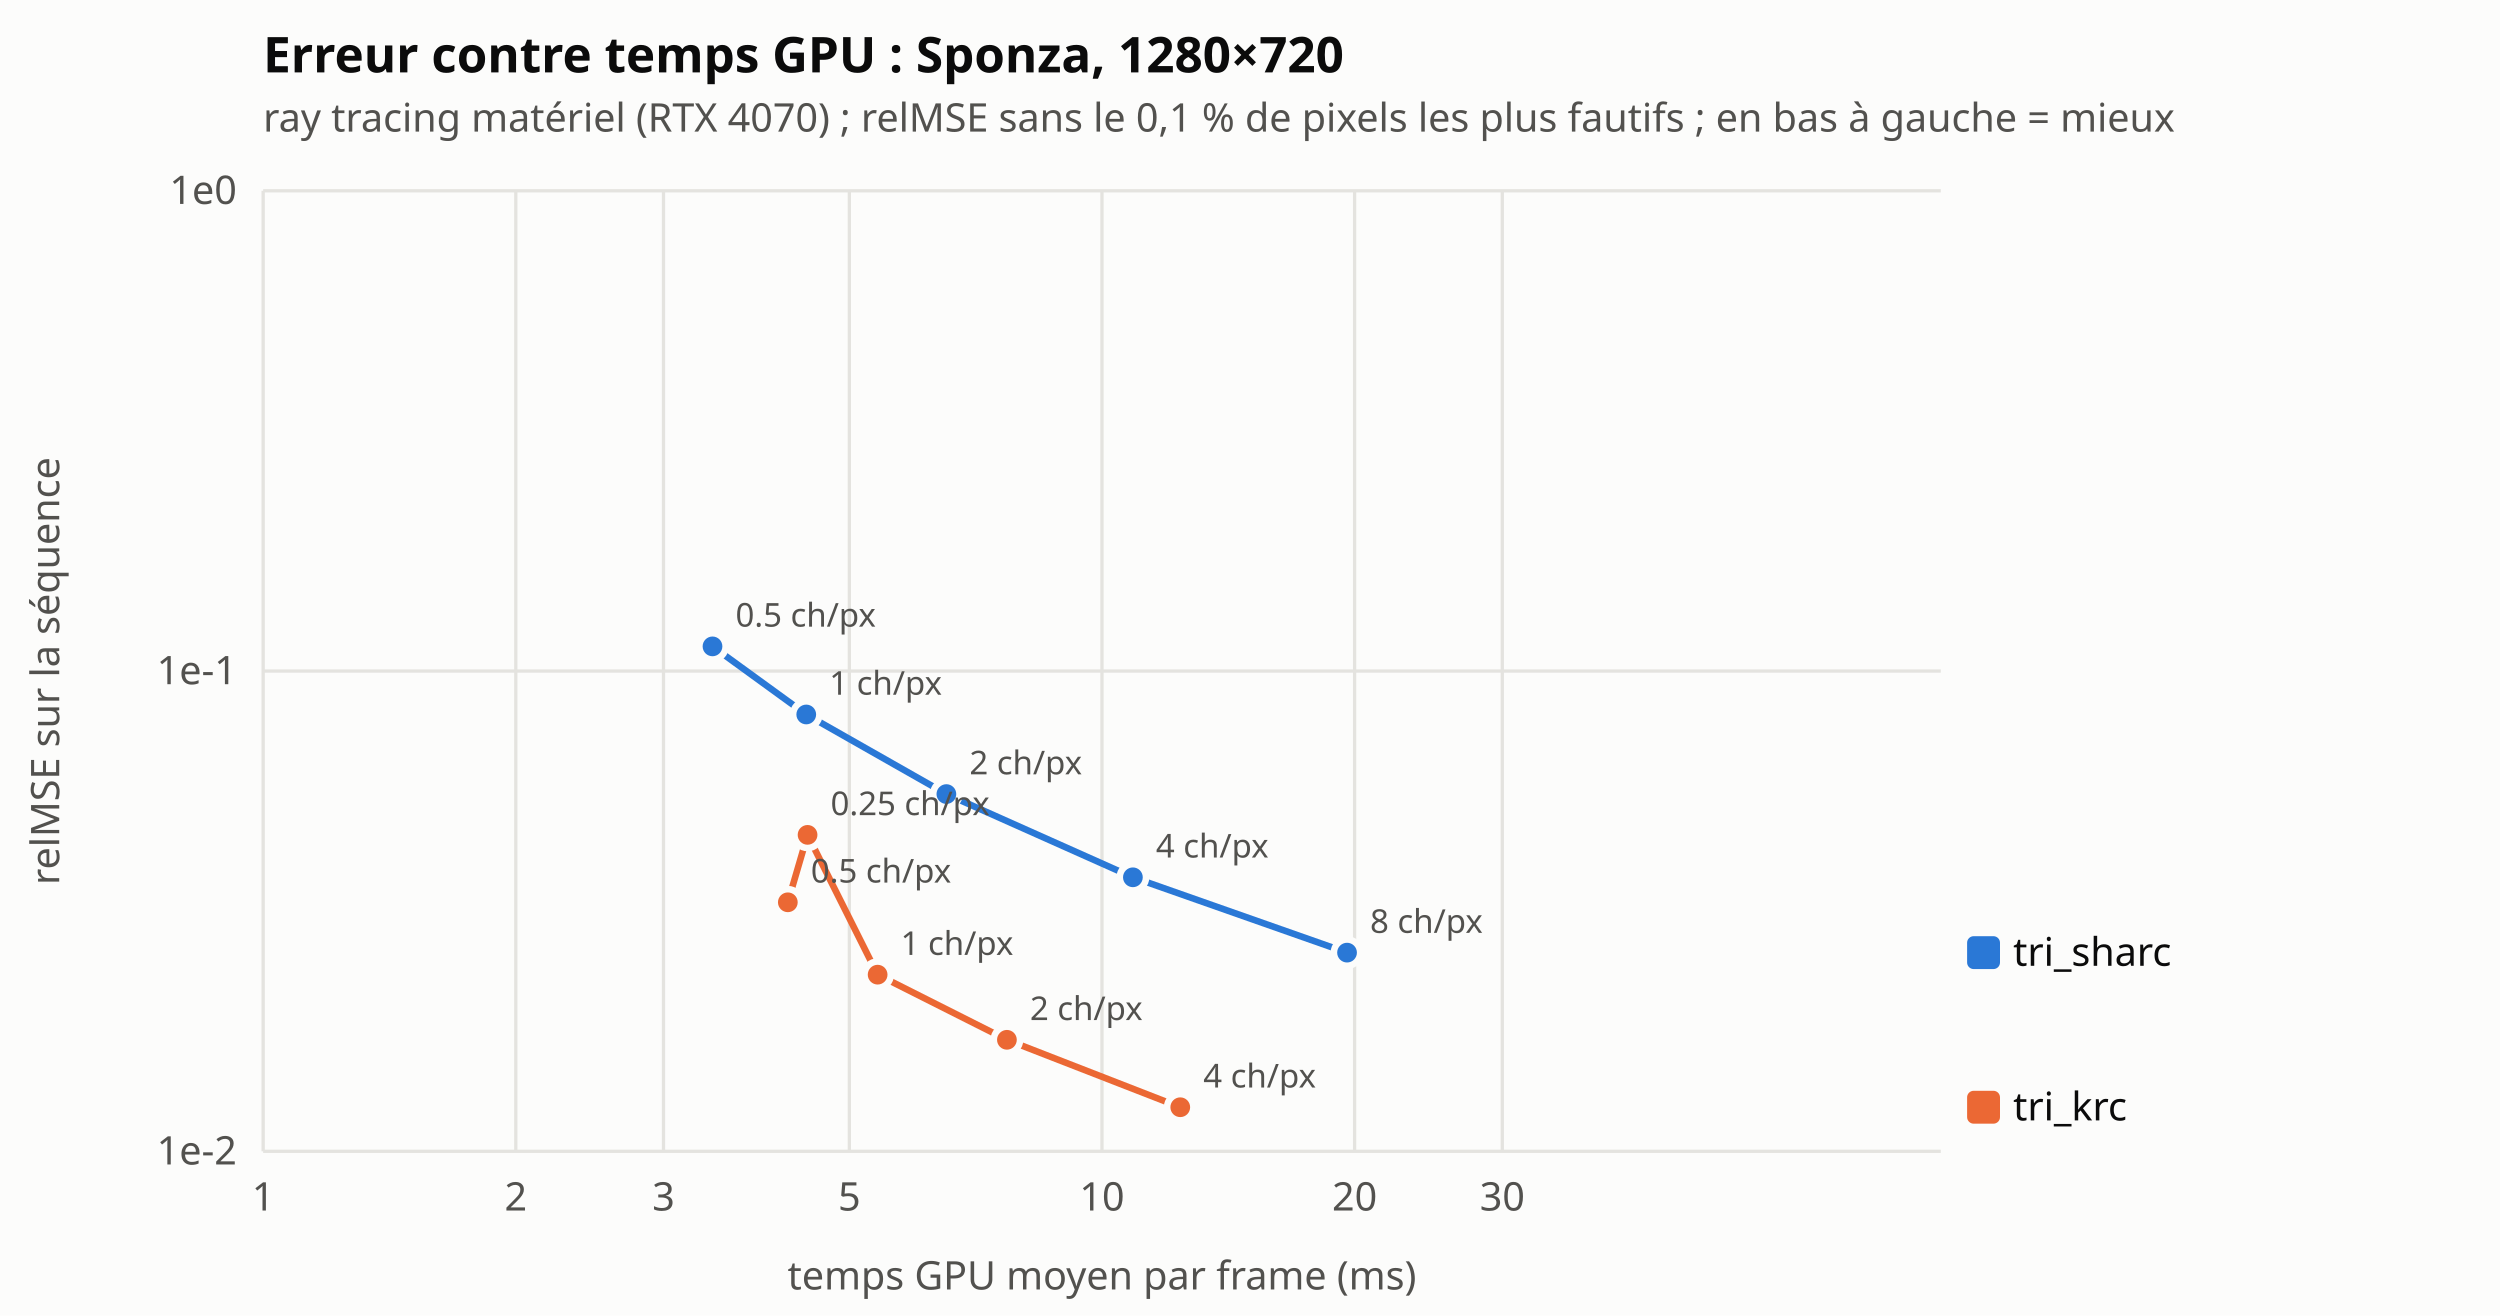
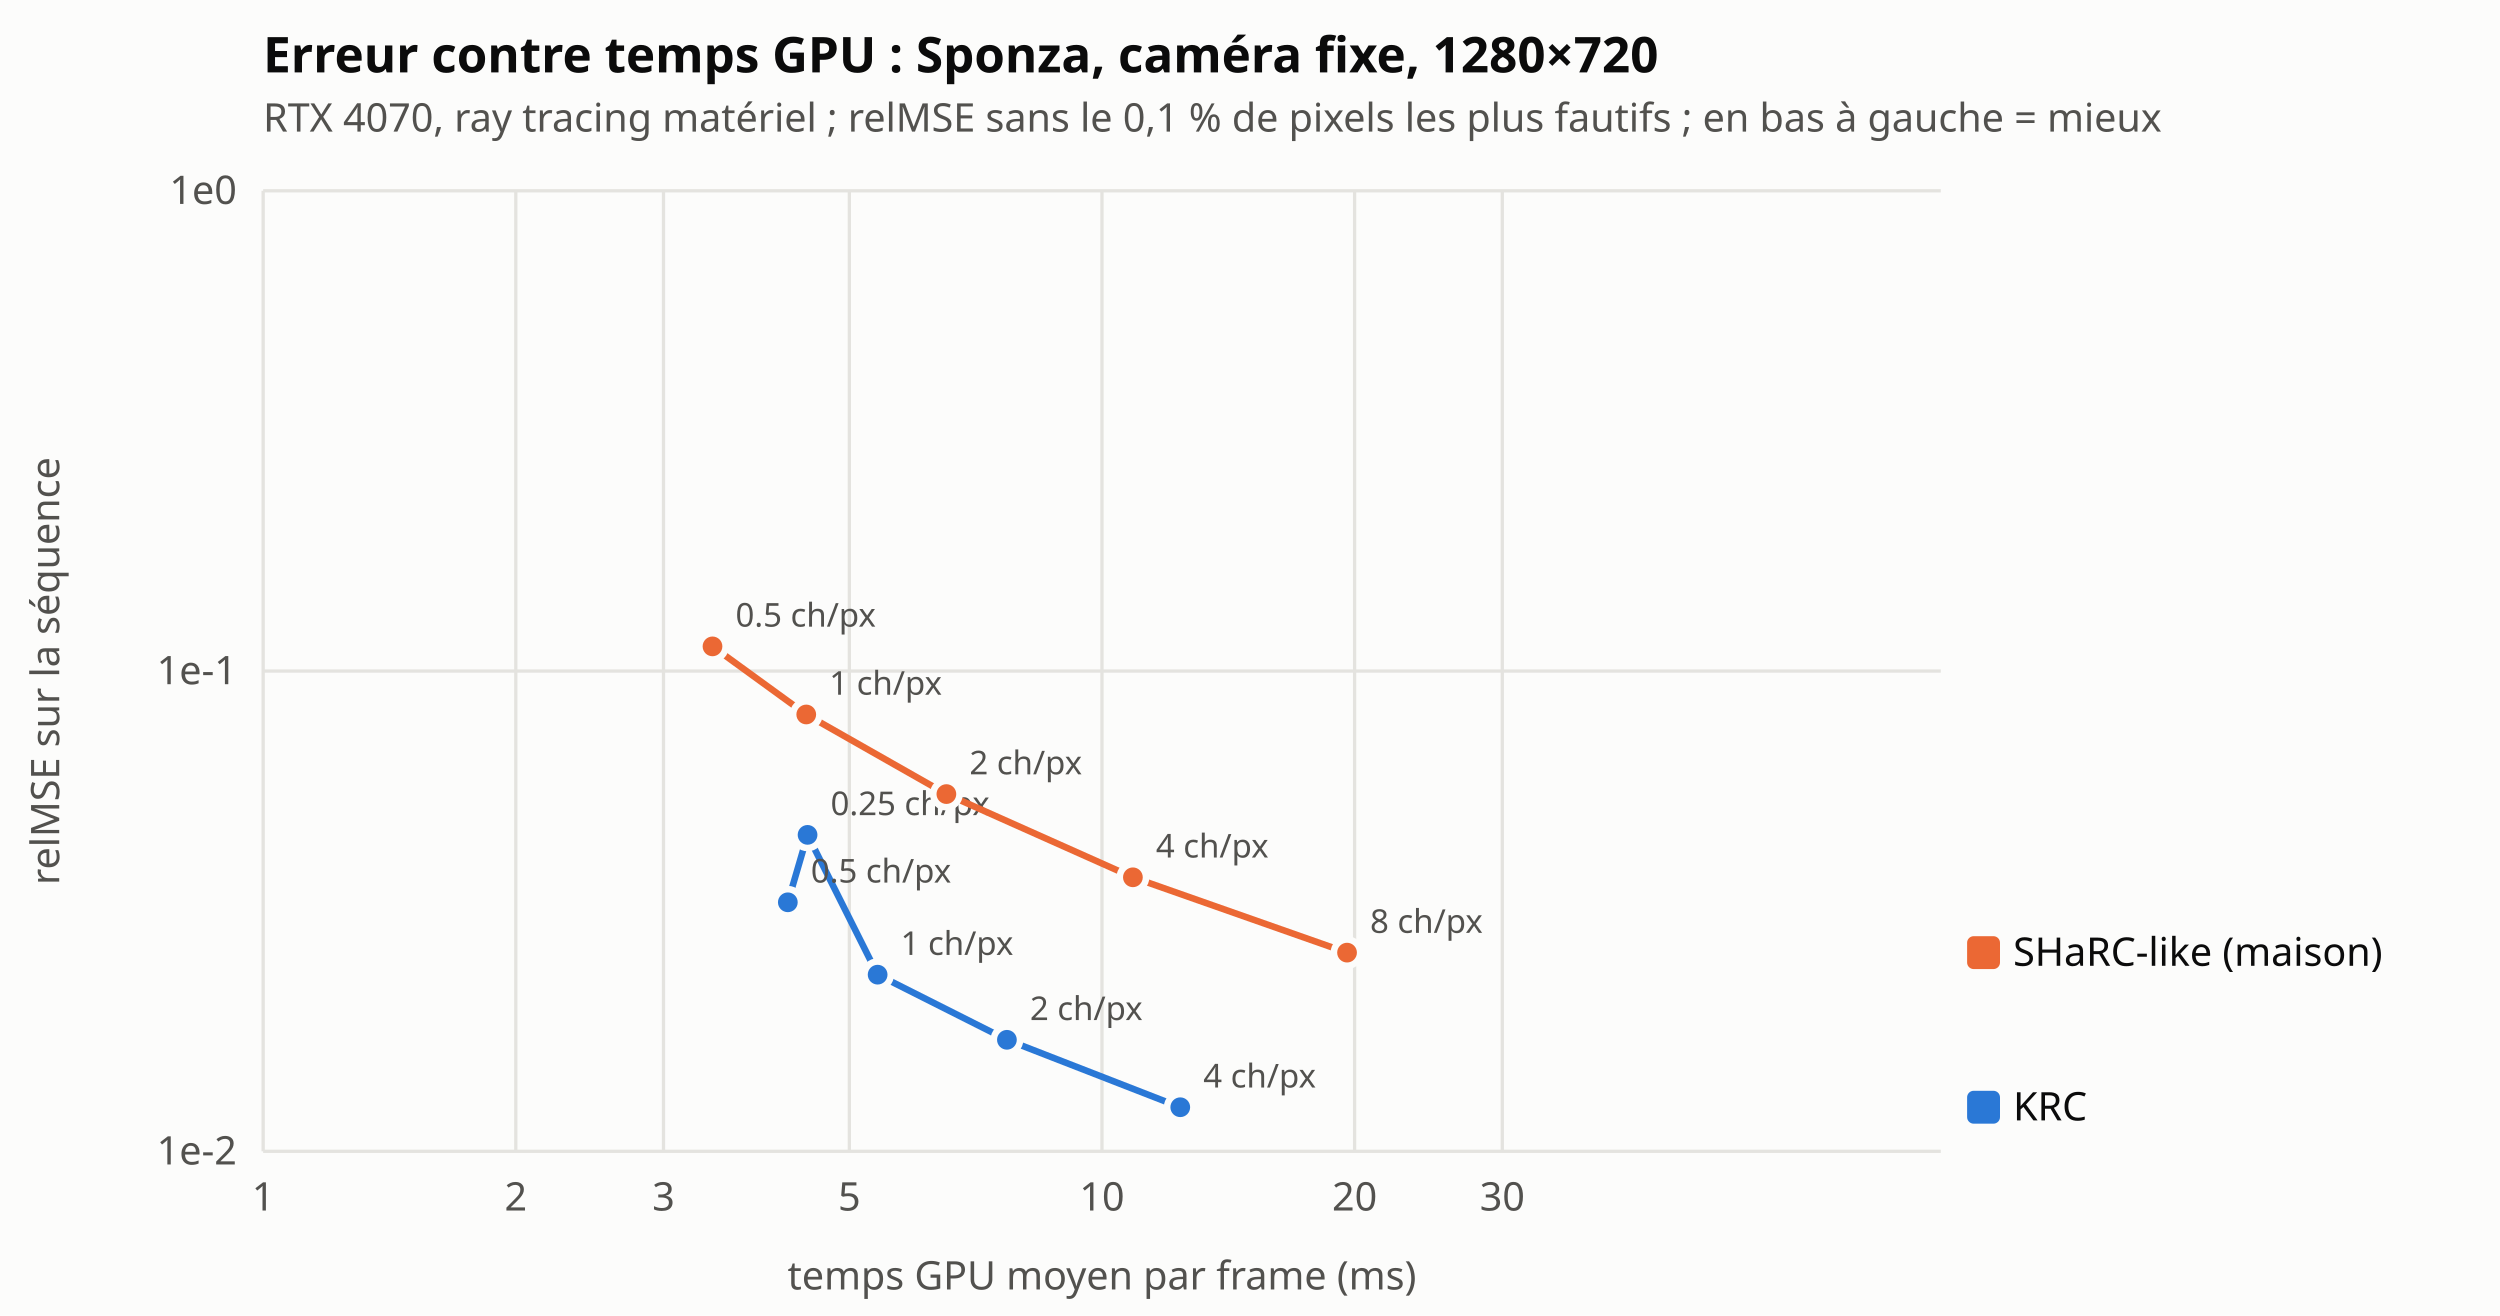
<svg xmlns="http://www.w3.org/2000/svg" viewBox="0 0 760 400" font-family="system-ui, sans-serif" font-size="12">
  <rect width="760" height="400" fill="#fcfcfb" />
-   <text x="80" y="22" font-size="15" font-weight="600" fill="#0b0b0b">Erreur contre temps GPU : Sponza, 1280×720</text>
-   <text x="80" y="40" fill="#52514e">ray tracing matériel (RTX 4070) ; relMSE sans le 0,1 % de pixels les plus fautifs ; en bas à gauche = mieux</text>
+   <text x="80" y="22" font-size="15" font-weight="600" fill="#0b0b0b">Erreur contre temps GPU : Sponza, caméra fixe, 1280×720</text>
+   <text x="80" y="40" fill="#52514e">RTX 4070, ray tracing matériel ; relMSE sans le 0,1 % de pixels les plus fautifs ; en bas à gauche = mieux</text>
  <line x1="80" x2="590" y1="350.0" y2="350.0" stroke="#e4e3df" />
  <text x="72" y="354.0" text-anchor="end" fill="#52514e">1e-2</text>
  <line x1="80" x2="590" y1="204.0" y2="204.0" stroke="#e4e3df" />
  <text x="72" y="208.0" text-anchor="end" fill="#52514e">1e-1</text>
  <line x1="80" x2="590" y1="58.0" y2="58.0" stroke="#e4e3df" />
  <text x="72" y="62.0" text-anchor="end" fill="#52514e">1e0</text>
  <line x1="80.0" x2="80.0" y1="58" y2="350" stroke="#e4e3df" />
  <text x="80.0" y="368" text-anchor="middle" fill="#52514e">1</text>
  <line x1="156.8" x2="156.8" y1="58" y2="350" stroke="#e4e3df" />
  <text x="156.8" y="368" text-anchor="middle" fill="#52514e">2</text>
  <line x1="201.7" x2="201.7" y1="58" y2="350" stroke="#e4e3df" />
  <text x="201.7" y="368" text-anchor="middle" fill="#52514e">3</text>
  <line x1="258.2" x2="258.2" y1="58" y2="350" stroke="#e4e3df" />
  <text x="258.2" y="368" text-anchor="middle" fill="#52514e">5</text>
  <line x1="335.0" x2="335.0" y1="58" y2="350" stroke="#e4e3df" />
  <text x="335.0" y="368" text-anchor="middle" fill="#52514e">10</text>
  <line x1="411.8" x2="411.8" y1="58" y2="350" stroke="#e4e3df" />
  <text x="411.8" y="368" text-anchor="middle" fill="#52514e">20</text>
  <line x1="456.7" x2="456.7" y1="58" y2="350" stroke="#e4e3df" />
  <text x="456.7" y="368" text-anchor="middle" fill="#52514e">30</text>
  <text x="335.0" y="392" text-anchor="middle" fill="#52514e">temps GPU moyen par frame (ms)</text>
  <text transform="translate(18 204.0) rotate(-90)" text-anchor="middle" fill="#52514e">relMSE sur la séquence</text>
-   <polyline points="216.6,196.5 245.1,217.2 287.7,241.4 344.4,266.7 409.5,289.6" fill="none" stroke="#2a78d6" stroke-width="2" />
-   <circle cx="216.6" cy="196.5" r="4" fill="#2a78d6" stroke="#fcfcfb" stroke-width="2" />
+   <polyline points="239.5,274.3 245.5,253.8 266.8,296.3 306.1,316.1 358.8,336.6" fill="none" stroke="#2a78d6" stroke-width="2" />
+   <circle cx="239.5" cy="274.3" r="4" fill="#2a78d6" stroke="#fcfcfb" stroke-width="2" />
+   <text x="246.5" y="268.3" fill="#52514e" font-size="10">0.5 ch/px</text>
+   <circle cx="245.5" cy="253.8" r="4" fill="#2a78d6" stroke="#fcfcfb" stroke-width="2" />
+   <text x="252.5" y="247.8" fill="#52514e" font-size="10">0.25 ch/px</text>
+   <circle cx="266.8" cy="296.3" r="4" fill="#2a78d6" stroke="#fcfcfb" stroke-width="2" />
+   <text x="273.8" y="290.3" fill="#52514e" font-size="10">1 ch/px</text>
+   <circle cx="306.1" cy="316.1" r="4" fill="#2a78d6" stroke="#fcfcfb" stroke-width="2" />
+   <text x="313.1" y="310.1" fill="#52514e" font-size="10">2 ch/px</text>
+   <circle cx="358.8" cy="336.6" r="4" fill="#2a78d6" stroke="#fcfcfb" stroke-width="2" />
+   <text x="365.8" y="330.6" fill="#52514e" font-size="10">4 ch/px</text>
+   <polyline points="216.6,196.5 245.1,217.2 287.7,241.4 344.4,266.7 409.5,289.6" fill="none" stroke="#eb6834" stroke-width="2" />
+   <circle cx="216.6" cy="196.5" r="4" fill="#eb6834" stroke="#fcfcfb" stroke-width="2" />
  <text x="223.6" y="190.5" fill="#52514e" font-size="10">0.5 ch/px</text>
-   <circle cx="245.1" cy="217.2" r="4" fill="#2a78d6" stroke="#fcfcfb" stroke-width="2" />
+   <circle cx="245.1" cy="217.2" r="4" fill="#eb6834" stroke="#fcfcfb" stroke-width="2" />
  <text x="252.1" y="211.2" fill="#52514e" font-size="10">1 ch/px</text>
-   <circle cx="287.7" cy="241.4" r="4" fill="#2a78d6" stroke="#fcfcfb" stroke-width="2" />
+   <circle cx="287.7" cy="241.4" r="4" fill="#eb6834" stroke="#fcfcfb" stroke-width="2" />
  <text x="294.7" y="235.4" fill="#52514e" font-size="10">2 ch/px</text>
-   <circle cx="344.4" cy="266.7" r="4" fill="#2a78d6" stroke="#fcfcfb" stroke-width="2" />
+   <circle cx="344.4" cy="266.7" r="4" fill="#eb6834" stroke="#fcfcfb" stroke-width="2" />
  <text x="351.4" y="260.7" fill="#52514e" font-size="10">4 ch/px</text>
-   <circle cx="409.5" cy="289.6" r="4" fill="#2a78d6" stroke="#fcfcfb" stroke-width="2" />
+   <circle cx="409.5" cy="289.6" r="4" fill="#eb6834" stroke="#fcfcfb" stroke-width="2" />
  <text x="416.5" y="283.6" fill="#52514e" font-size="10">8 ch/px</text>
-   <polyline points="239.5,274.3 245.5,253.8 266.8,296.3 306.1,316.1 358.8,336.6" fill="none" stroke="#eb6834" stroke-width="2" />
-   <circle cx="239.5" cy="274.3" r="4" fill="#eb6834" stroke="#fcfcfb" stroke-width="2" />
-   <text x="246.5" y="268.3" fill="#52514e" font-size="10">0.5 ch/px</text>
-   <circle cx="245.5" cy="253.8" r="4" fill="#eb6834" stroke="#fcfcfb" stroke-width="2" />
-   <text x="252.5" y="247.8" fill="#52514e" font-size="10">0.25 ch/px</text>
-   <circle cx="266.8" cy="296.3" r="4" fill="#eb6834" stroke="#fcfcfb" stroke-width="2" />
-   <text x="273.8" y="290.3" fill="#52514e" font-size="10">1 ch/px</text>
-   <circle cx="306.1" cy="316.1" r="4" fill="#eb6834" stroke="#fcfcfb" stroke-width="2" />
-   <text x="313.1" y="310.1" fill="#52514e" font-size="10">2 ch/px</text>
-   <circle cx="358.8" cy="336.6" r="4" fill="#eb6834" stroke="#fcfcfb" stroke-width="2" />
-   <text x="365.8" y="330.6" fill="#52514e" font-size="10">4 ch/px</text>
-   <rect x="598" y="284.6" width="10" height="10" rx="2" fill="#2a78d6" />
-   <text x="612" y="293.6" fill="#0b0b0b">tri_sharc</text>
-   <rect x="598" y="331.6" width="10" height="10" rx="2" fill="#eb6834" />
-   <text x="612" y="340.6" fill="#0b0b0b">tri_krc</text>
+   <rect x="598" y="284.6" width="10" height="10" rx="2" fill="#eb6834" />
+   <text x="612" y="293.6" fill="#0b0b0b">SHaRC-like (maison)</text>
+   <rect x="598" y="331.6" width="10" height="10" rx="2" fill="#2a78d6" />
+   <text x="612" y="340.6" fill="#0b0b0b">KRC</text>
</svg>
